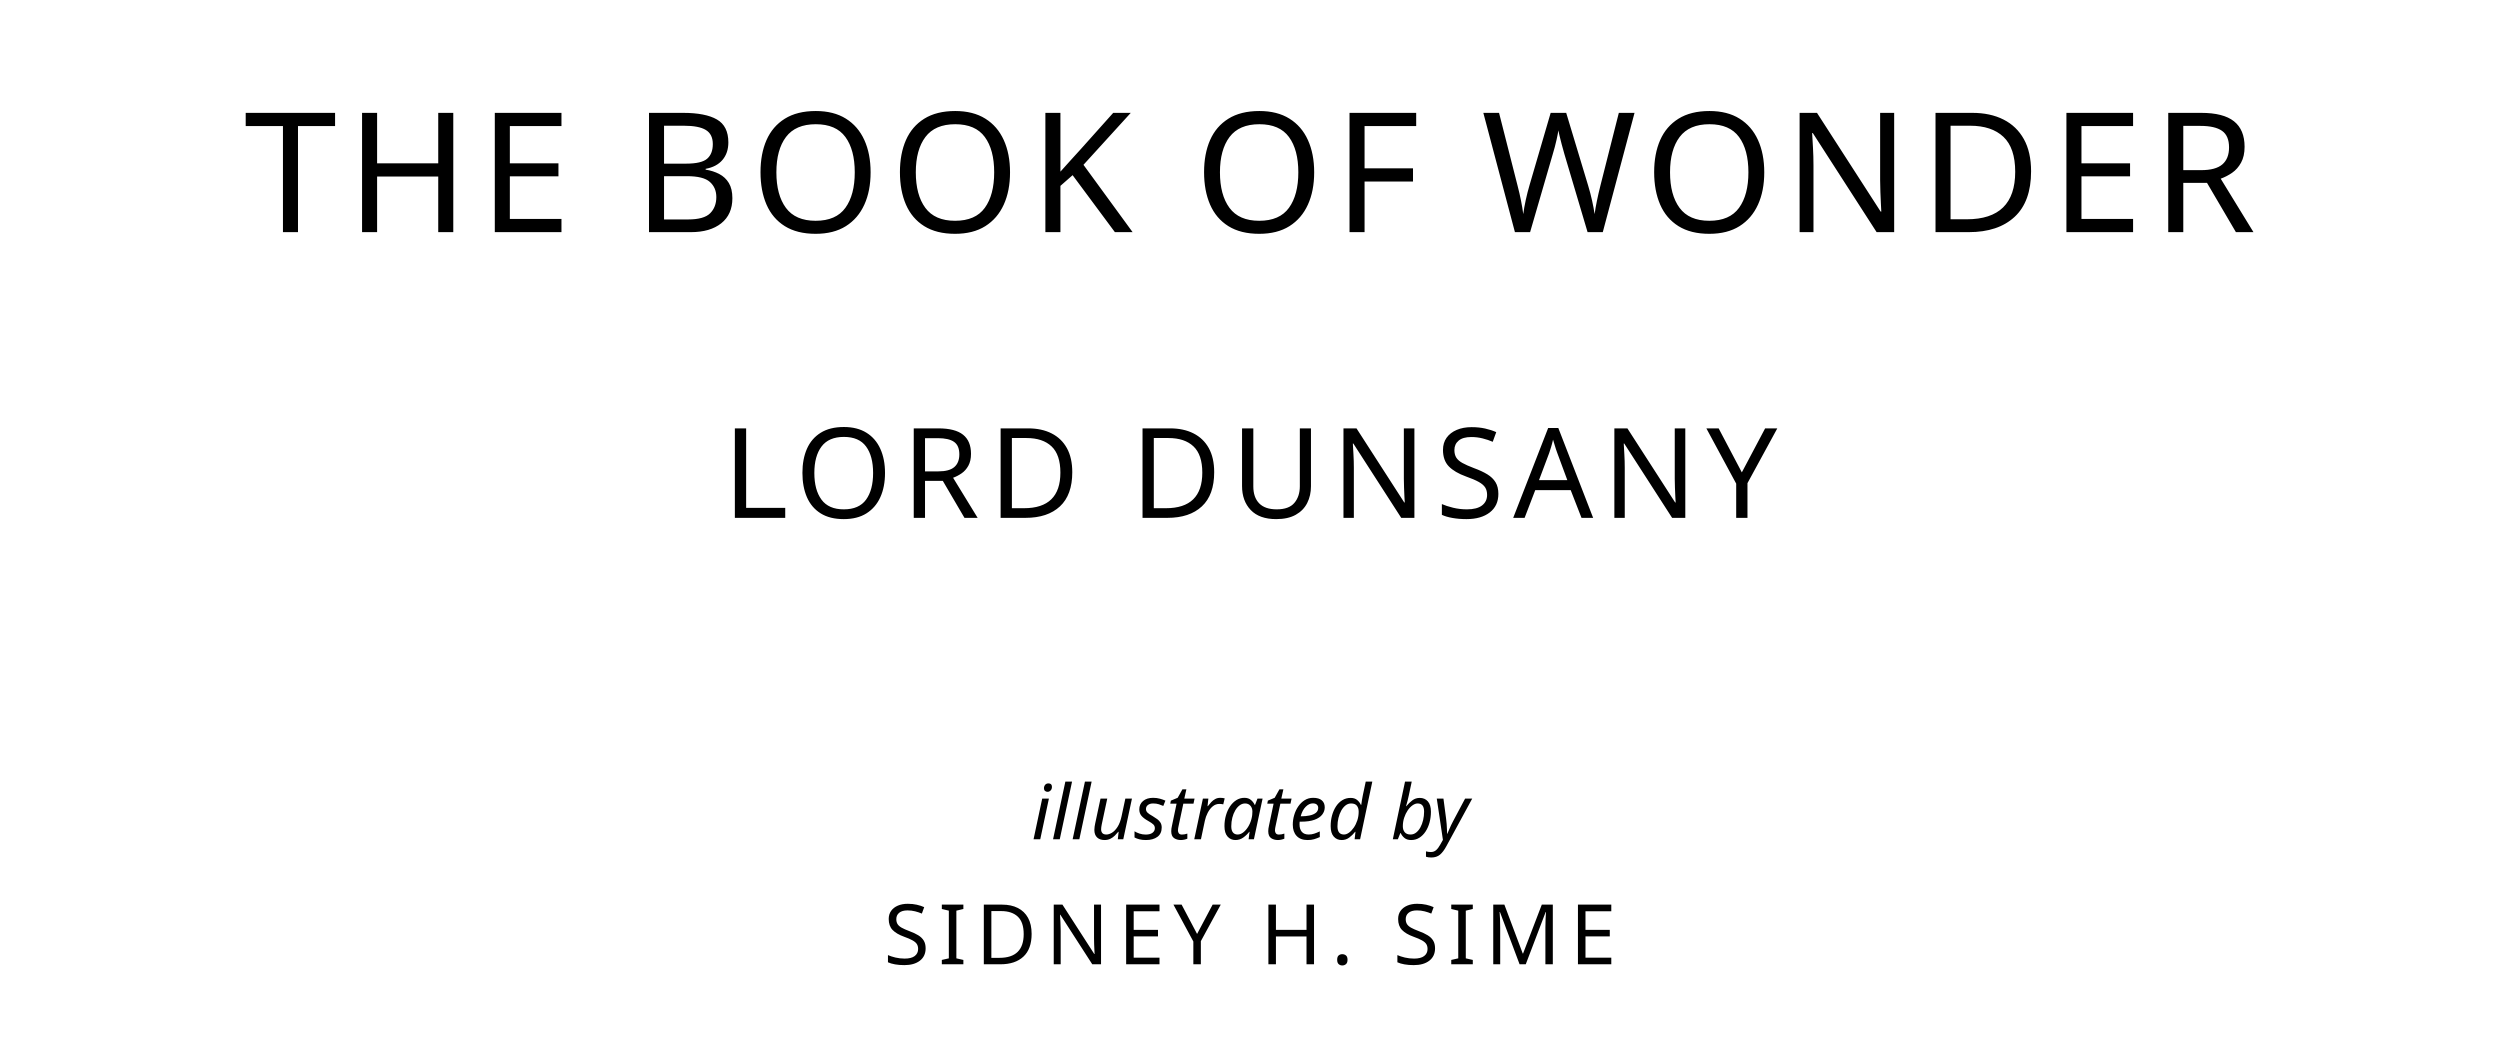
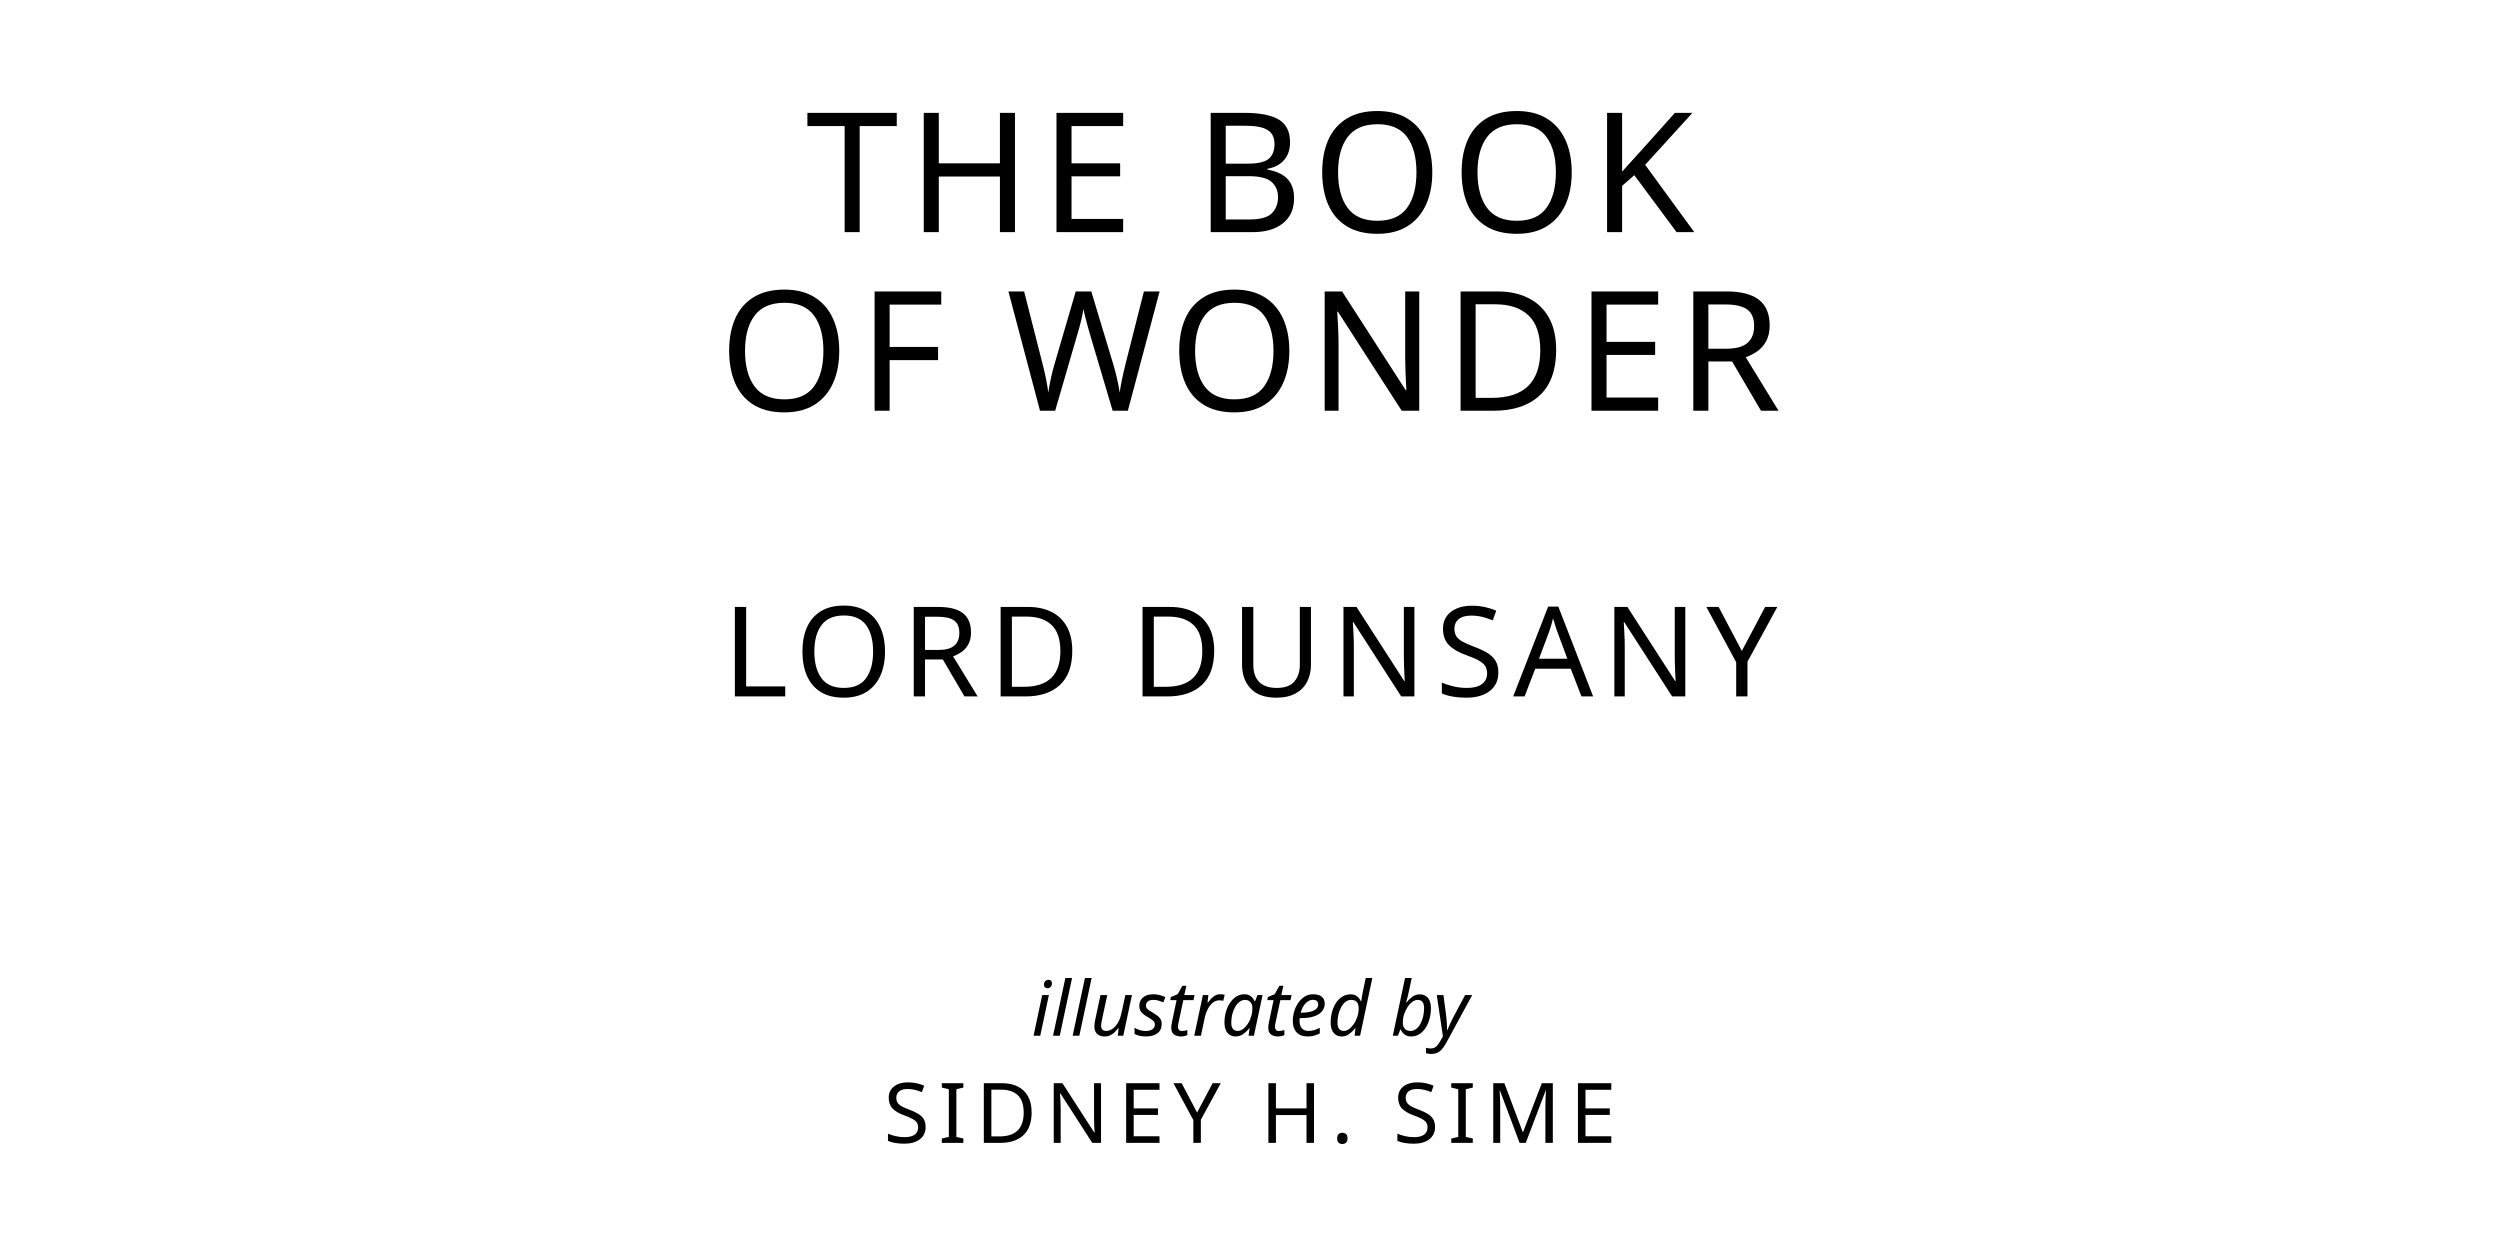
- <svg xmlns="http://www.w3.org/2000/svg" version="1.1" viewBox="0 0 1400 590">
+ <svg xmlns="http://www.w3.org/2000/svg" version="1.1" viewBox="0 0 1400 690">
  <style type="text/css">
		text{
			font-family: "League Spartan";
			letter-spacing: 5px;
			text-anchor: middle;
		}

		.title{
			font-size: 93.567px;
		}

		.author{
			font-size: 70.175px;
		}

		.contributor-descriptor{
			font-family: "OFL Sorts Mill Goudy";
			font-size: 42.508px;
			font-style: italic;
			letter-spacing: 0;
		}

		.contributor{
			font-size: 46.784px;
		}
	</style>
-   <text class="title" x="700" y="130">THE BOOK OF WONDER</text>
-   <text class="author" x="700" y="290">LORD DUNSANY</text>
-   <text class="contributor-descriptor" x="700" y="470">illustrated by</text>
-   <text class="contributor" x="700" y="540">SIDNEY H. SIME</text>
+   <text class="title" x="700" y="130">THE BOOK</text>
+   <text class="title" x="700" y="230">OF WONDER</text>
+   <text class="author" x="700" y="390">LORD DUNSANY</text>
+   <text class="contributor-descriptor" x="700" y="580">illustrated by</text>
+   <text class="contributor" x="700" y="640">SIDNEY H. SIME</text>
</svg>
